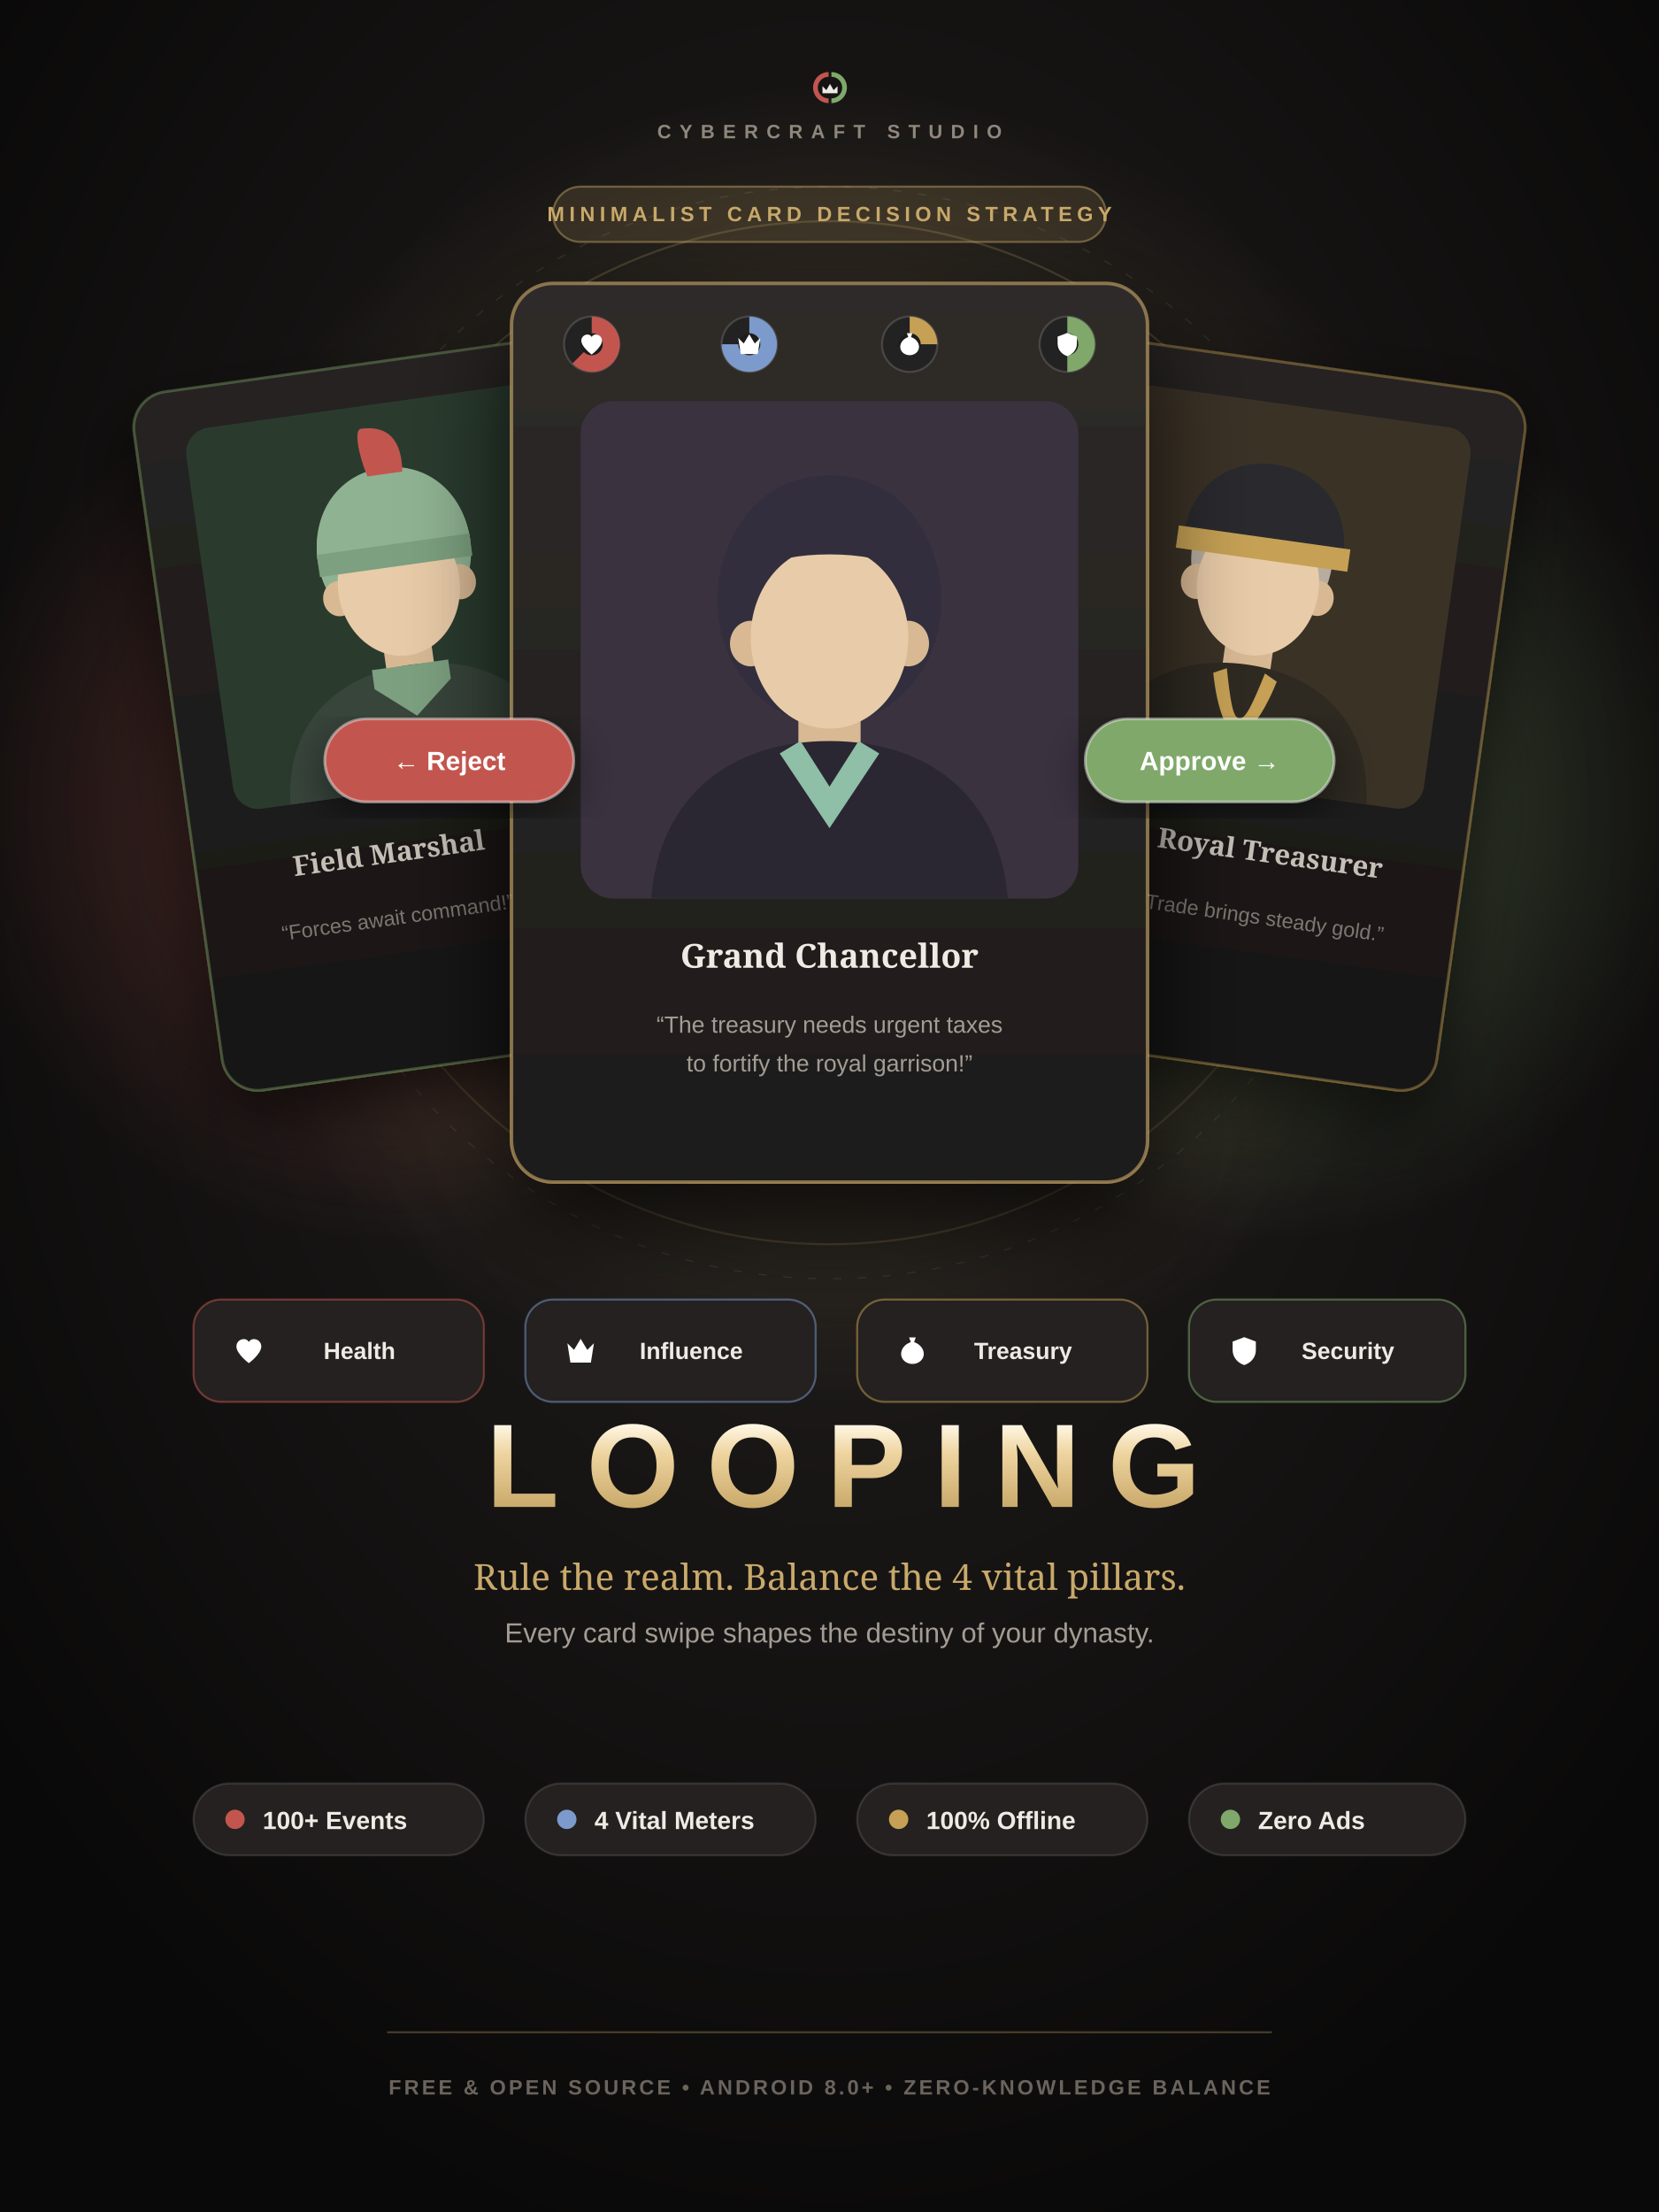
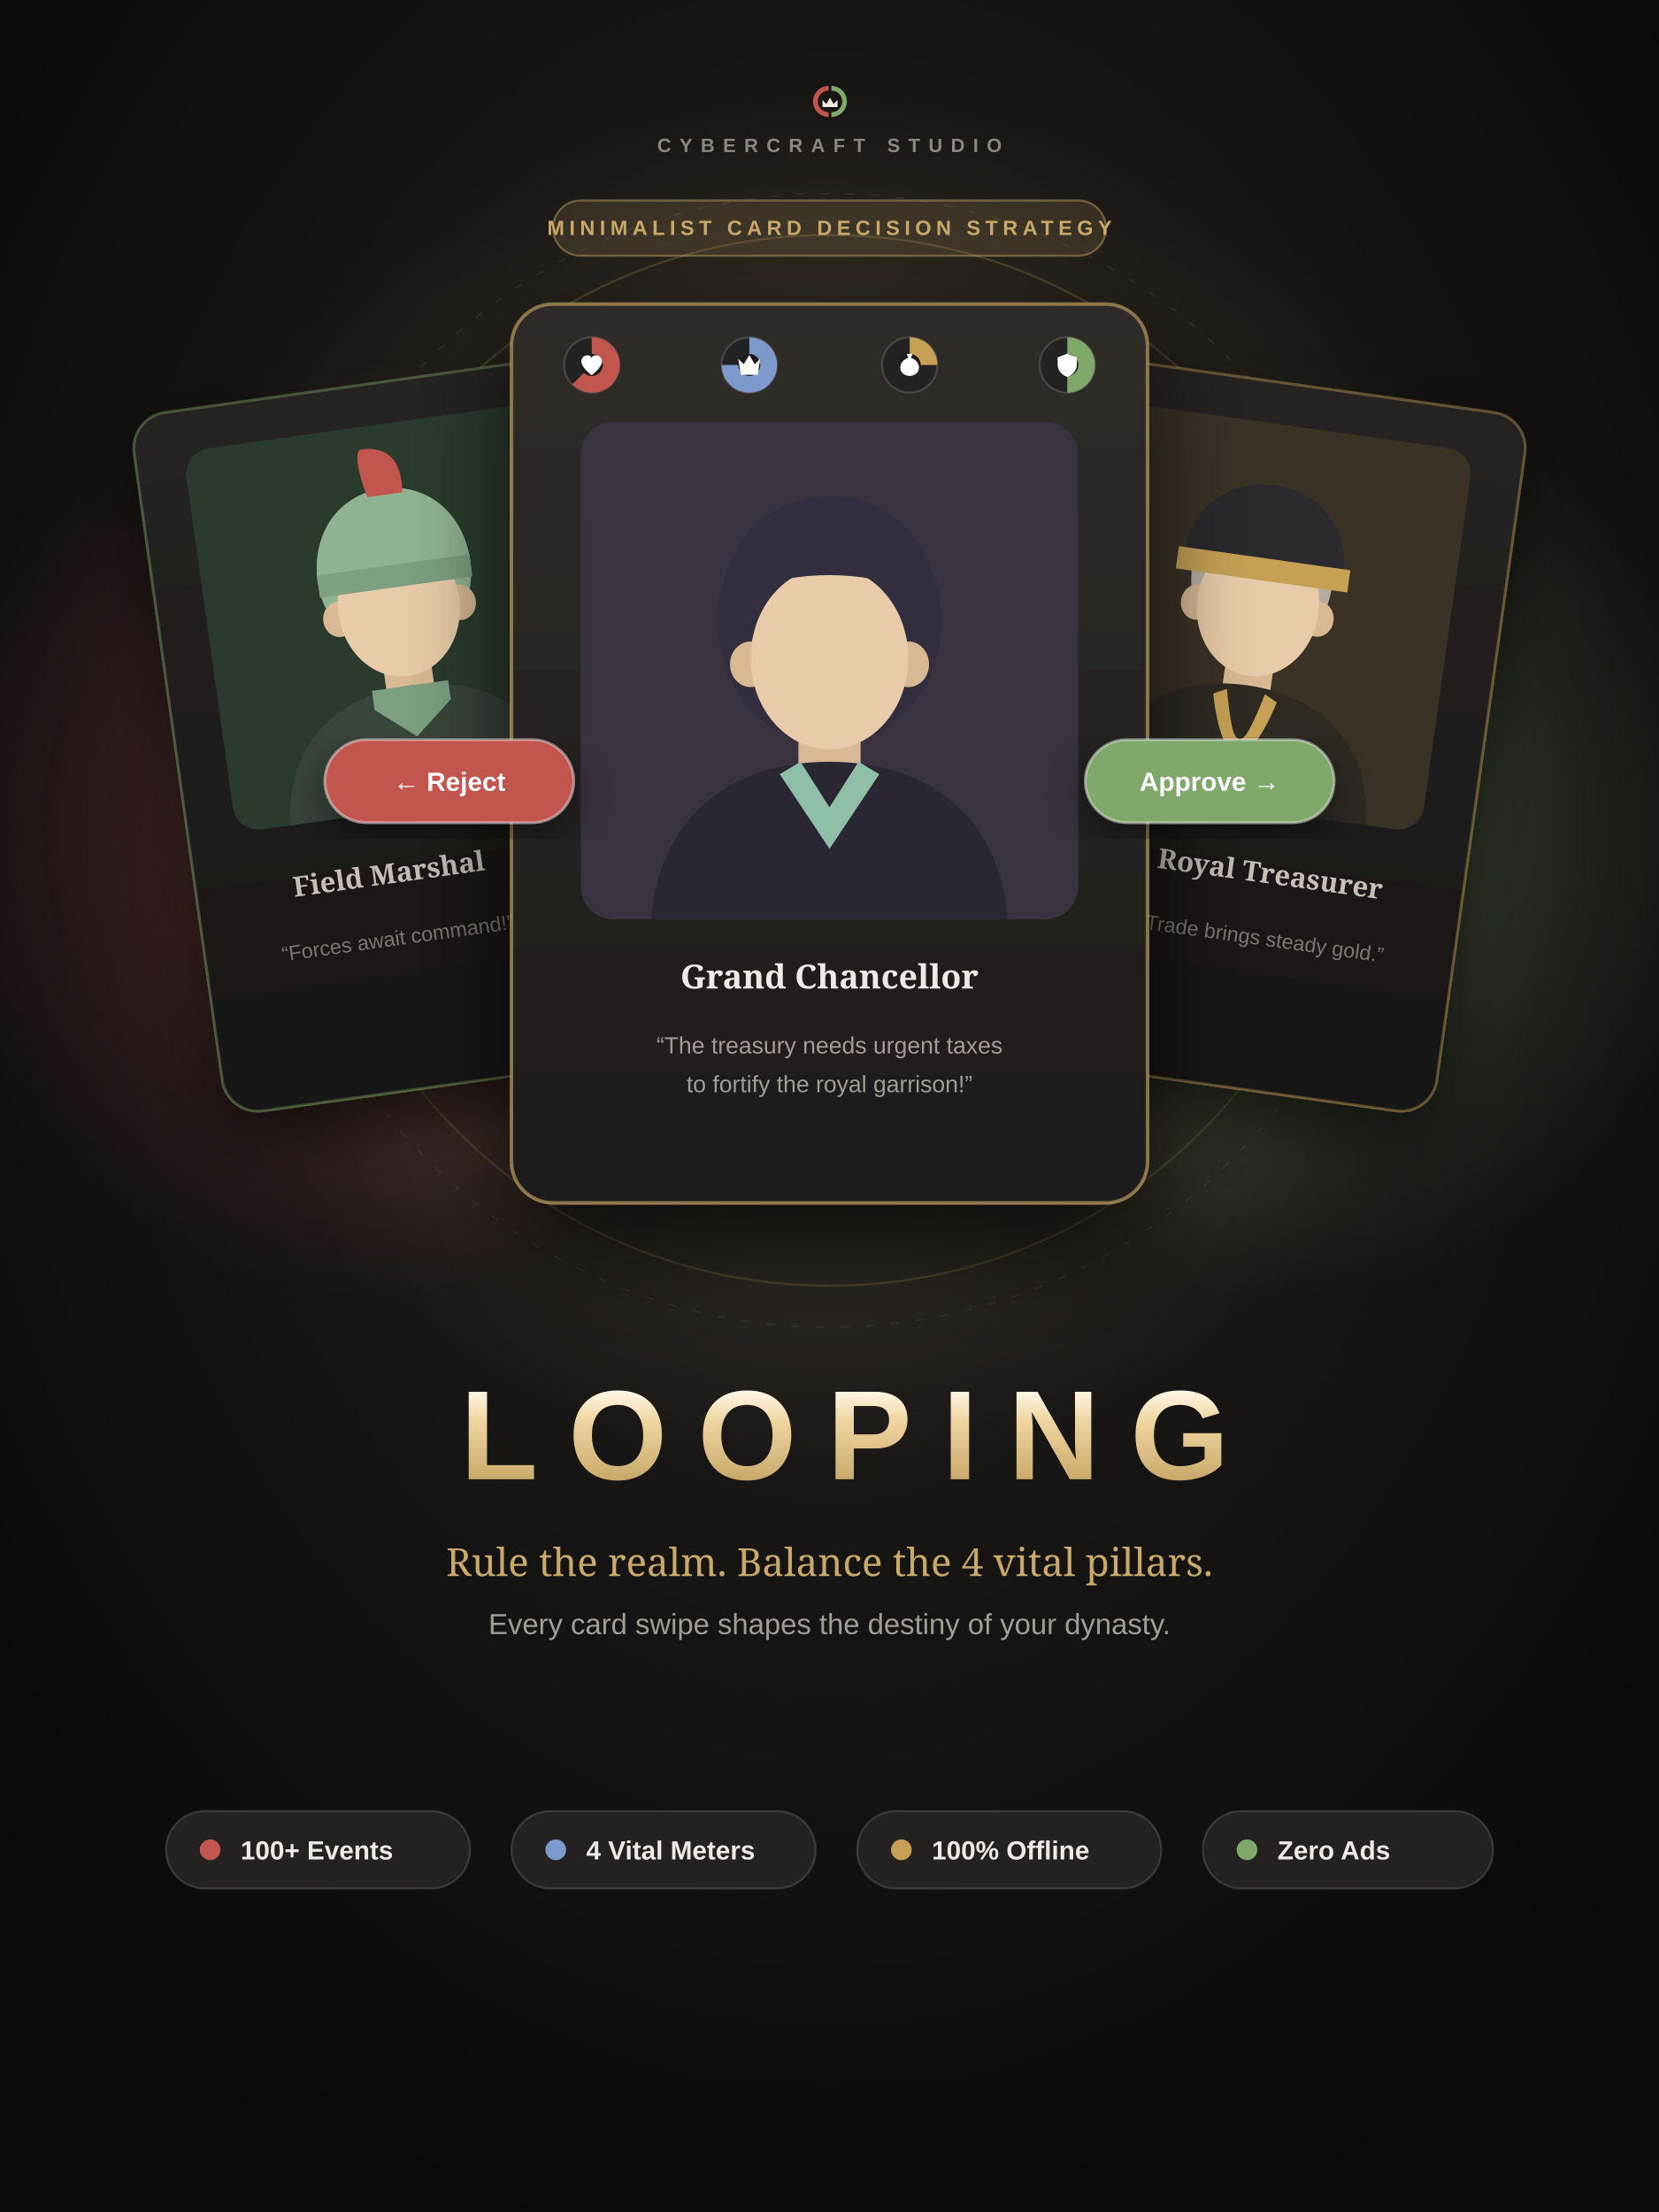
<svg xmlns="http://www.w3.org/2000/svg" viewBox="0 0 1200 1600" width="1200" height="1600">
  <defs>
-     <radialGradient id="bgGlow" cx="50%" cy="38%" r="65%">
+     <radialGradient id="bgGlow" cx="50%" cy="38%" r="68%">
      <stop offset="0%" stop-color="#282422" />
      <stop offset="45%" stop-color="#181615" />
      <stop offset="100%" stop-color="#0A0909" />
    </radialGradient>
    <radialGradient id="goldAmbient" cx="50%" cy="50%" r="50%">
      <stop offset="0%" stop-color="#C9A96A" stop-opacity="0.32" />
      <stop offset="100%" stop-color="#C9A96A" stop-opacity="0" />
    </radialGradient>
    <radialGradient id="redSpot" cx="50%" cy="50%" r="50%">
      <stop offset="0%" stop-color="#C2564F" stop-opacity="0.35" />
      <stop offset="100%" stop-color="#C2564F" stop-opacity="0" />
    </radialGradient>
    <radialGradient id="greenSpot" cx="50%" cy="50%" r="50%">
      <stop offset="0%" stop-color="#7FA86B" stop-opacity="0.35" />
      <stop offset="100%" stop-color="#7FA86B" stop-opacity="0" />
    </radialGradient>
    <linearGradient id="cardGrad" x1="0%" y1="0%" x2="0%" y2="100%">
      <stop offset="0%" stop-color="#2F2B29" />
      <stop offset="100%" stop-color="#1D1B1A" />
    </linearGradient>
    <linearGradient id="sideCardGrad" x1="0%" y1="0%" x2="0%" y2="100%">
      <stop offset="0%" stop-color="#262322" />
      <stop offset="100%" stop-color="#171515" />
    </linearGradient>
    <linearGradient id="goldTitleGrad" x1="0%" y1="0%" x2="0%" y2="100%">
      <stop offset="0%" stop-color="#FFF8E7" />
      <stop offset="35%" stop-color="#EED49F" />
      <stop offset="100%" stop-color="#C9A96A" />
    </linearGradient>
    <filter id="heroShadow" x="-30%" y="-30%" width="160%" height="160%">
      <feDropShadow dx="0" dy="32" stdDeviation="36" flood-color="#000000" flood-opacity="0.75" />
    </filter>
    <filter id="sideShadow" x="-30%" y="-30%" width="160%" height="160%">
      <feDropShadow dx="0" dy="20" stdDeviation="24" flood-color="#000000" flood-opacity="0.6" />
    </filter>
    <filter id="buttonShadow" x="-20%" y="-20%" width="140%" height="140%">
      <feDropShadow dx="0" dy="10" stdDeviation="16" flood-color="#000000" flood-opacity="0.5" />
    </filter>
  </defs>
  <style>
    .studio-text { font-family: 'Helvetica Neue', Arial, sans-serif; font-weight: 700; font-size: 14px; fill: #8F877D; letter-spacing: 6px; text-anchor: middle; }
    .badge-text { font-family: 'Helvetica Neue', Arial, sans-serif; font-weight: 800; font-size: 15px; fill: #C9A96A; letter-spacing: 3.5px; text-anchor: middle; }
-     .hero-title { font-family: 'Helvetica Neue', Arial, sans-serif; font-weight: 900; font-size: 86px; fill: url(#goldTitleGrad); letter-spacing: 20px; text-anchor: middle; }
-     .tagline1 { font-family: 'Georgia', serif; font-size: 26px; fill: #C9A96A; text-anchor: middle; }
-     .tagline2 { font-family: 'Helvetica Neue', Arial, sans-serif; font-size: 20px; fill: #A39C93; text-anchor: middle; }
+     .hero-title { font-family: 'Helvetica Neue', Arial, sans-serif; font-weight: 900; font-size: 92px; fill: url(#goldTitleGrad); letter-spacing: 22px; text-anchor: middle; }
+     .tagline1 { font-family: 'Georgia', serif; font-size: 28px; fill: #C9A96A; text-anchor: middle; }
+     .tagline2 { font-family: 'Helvetica Neue', Arial, sans-serif; font-size: 21px; fill: #A39C93; text-anchor: middle; }
    .card-h { font-family: 'Georgia', serif; font-weight: bold; font-size: 24px; fill: #EFEBE4; text-anchor: middle; }
    .card-q { font-family: 'Helvetica Neue', Arial, sans-serif; font-size: 17px; fill: #A39C93; text-anchor: middle; }
    .side-card-h { font-family: 'Georgia', serif; font-weight: bold; font-size: 20px; fill: #C5BFB6; text-anchor: middle; }
    .side-card-q { font-family: 'Helvetica Neue', Arial, sans-serif; font-size: 15px; fill: #7E776F; text-anchor: middle; }
    .swipe-text { font-family: 'Helvetica Neue', Arial, sans-serif; font-weight: 800; font-size: 19px; fill: #FFFFFF; text-anchor: middle; }
-     .hud-label { font-family: 'Helvetica Neue', Arial, sans-serif; font-weight: 700; font-size: 17px; fill: #EFEBE4; text-anchor: middle; }
-     .pill-label { font-family: 'Helvetica Neue', Arial, sans-serif; font-weight: 700; font-size: 18px; fill: #EFEBE4; }
-     .footer-text { font-family: 'Helvetica Neue', Arial, sans-serif; font-weight: 600; font-size: 15px; fill: #6B645D; letter-spacing: 2px; text-anchor: middle; }
+     .pill-label { font-family: 'Helvetica Neue', Arial, sans-serif; font-weight: 700; font-size: 19px; fill: #EFEBE4; }
  </style>
  <rect width="1200" height="1600" fill="url(#bgGlow)" />
-   <circle cx="600" cy="540" r="480" fill="url(#goldAmbient)" />
-   <circle cx="280" cy="580" r="320" fill="url(#redSpot)" />
-   <circle cx="920" cy="580" r="320" fill="url(#greenSpot)" />
-   <circle cx="600" cy="530" r="370" fill="none" stroke="#C9A96A" stroke-width="1.5" stroke-opacity="0.22" />
-   <circle cx="600" cy="530" r="395" fill="none" stroke="#FFFFFF" stroke-width="1" stroke-opacity="0.08" stroke-dasharray="6,12" />
-   <g transform="translate(600, 45)">
+   <circle cx="600" cy="560" r="500" fill="url(#goldAmbient)" />
+   <circle cx="280" cy="600" r="340" fill="url(#redSpot)" />
+   <circle cx="920" cy="600" r="340" fill="url(#greenSpot)" />
+   <circle cx="600" cy="550" r="380" fill="none" stroke="#C9A96A" stroke-width="1.5" stroke-opacity="0.22" />
+   <circle cx="600" cy="550" r="410" fill="none" stroke="#FFFFFF" stroke-width="1" stroke-opacity="0.08" stroke-dasharray="6,12" />
+   <g transform="translate(600, 55)">
    <g transform="translate(-18, 0) scale(0.34)">
      <path fill="#C2564F" d="M51.0,21.0 A33.0,33.0 0 0,0 51.0,87.0 L51.0,77.0 A23.0,23.0 0 0,1 51.0,31.0 Z" />
      <path fill="#7FA86B" d="M57.0,21.0 A33.0,33.0 0 0,1 57.0,87.0 L57.0,77.0 A23.0,23.0 0 0,0 57.0,31.0 Z" />
      <path fill="#EFEBE4" d="M38.0,66.0 L38.0,51.0 L46.3,59.4 L54.0,46.2 L61.7,59.4 L70.0,51.0 L70.0,66.0 Z" />
    </g>
    <text x="0" y="55" class="studio-text">CYBERCRAFT STUDIO</text>
  </g>
-   <g transform="translate(600, 135)">
+   <g transform="translate(600, 145)">
    <rect x="-200" y="0" width="400" height="40" rx="20" fill="#C9A96A" fill-opacity="0.15" stroke="#C9A96A" stroke-width="1.5" stroke-opacity="0.45" />
    <text x="0" y="25" class="badge-text">MINIMALIST CARD DECISION STRATEGY</text>
  </g>
-   <g transform="translate(130, 260) rotate(-8, 175, 275)" filter="url(#sideShadow)">
+   <g transform="translate(130, 275) rotate(-8, 175, 275)" filter="url(#sideShadow)">
    <rect width="350" height="510" rx="26" fill="url(#sideCardGrad)" stroke="#7FA86B" stroke-width="2" stroke-opacity="0.4" />
    <g transform="translate(35, 30) scale(1.16)">
      <clipPath id="genClip">
        <rect width="240" height="240" rx="16" />
      </clipPath>
      <g clip-path="url(#genClip)">
        <path fill="#2B3A2E" d="M0,0 H240 V240 H0 Z" />
        <path fill="#8FB392" d="M120,40 A48,52 0 1,0 120.01,40 Z" />
        <path fill="#D8B994" d="M82,106 A10,11 0 1,0 82.01,106 Z" />
        <path fill="#D8B994" d="M158,106 A10,11 0 1,0 158.01,106 Z" />
        <path fill="#D8B994" d="M105,146 H135 V184 H105 Z" />
        <path fill="#E8CBA8" d="M120,70 A38,44 0 1,0 120.01,70 Z" />
        <path fill="#8FB392" d="M120,40 C148,40 168,62 168,92 H72 C72,62 92,40 120,40 Z" />
        <path fill="#39443A" d="M34,240 C38,190 73,164 120,164 C167,164 202,190 206,240 Z" />
        <path fill="#7CA080" d="M72,88 H168 V102 H72 Z" />
        <path fill="#C2564F" d="M110,14 C130,14 134,28 132,44 H110 C106,28 106,14 110,14 Z" />
        <path fill="#7CA080" d="M96,176 L120,196 L144,176 L144,164 H96 Z" />
      </g>
    </g>
    <text x="140" y="360" class="side-card-h">Field Marshal</text>
    <text x="140" y="405" class="side-card-q">“Forces await command!”</text>
  </g>
-   <g transform="translate(720, 260) rotate(8, 175, 275)" filter="url(#sideShadow)">
+   <g transform="translate(720, 275) rotate(8, 175, 275)" filter="url(#sideShadow)">
    <rect width="350" height="510" rx="26" fill="url(#sideCardGrad)" stroke="#C6A155" stroke-width="2" stroke-opacity="0.4" />
    <g transform="translate(35, 30) scale(1.16)">
      <clipPath id="treClip">
        <rect width="240" height="240" rx="16" />
      </clipPath>
      <g clip-path="url(#treClip)">
        <path fill="#3A3327" d="M0,0 H240 V240 H0 Z" />
        <path fill="#B6ADA0" d="M120,46 A44,50 0 1,0 120.01,46 Z" />
        <path fill="#D8B994" d="M82,106 A10,11 0 1,0 82.01,106 Z" />
        <path fill="#D8B994" d="M158,106 A10,11 0 1,0 158.01,106 Z" />
        <path fill="#D8B994" d="M105,146 H135 V184 H105 Z" />
        <path fill="#E8CBA8" d="M120,70 A38,44 0 1,0 120.01,70 Z" />
        <path fill="#2E2A23" d="M34,240 C38,190 73,164 120,164 C167,164 202,190 206,240 Z" />
        <path fill="#2B2A2E" d="M70,88 C70,58 92,38 120,38 C148,38 170,58 170,88 Z" />
        <path fill="#C6A155" d="M66,84 H174 V98 H66 Z" />
        <path fill="#C6A155" d="M100,172 C106,196 114,208 120,208 C126,208 134,196 140,172 L132,168 C127,188 124,198 120,198 C116,198 113,188 108,168 Z" />
        <path fill="#C6A155" d="M120,206 A12,12 0 1,0 120.01,206 Z" />
      </g>
    </g>
    <text x="210" y="360" class="side-card-h">Royal Treasurer</text>
    <text x="210" y="405" class="side-card-q">“Trade brings steady gold.”</text>
  </g>
-   <g transform="translate(370, 205)" filter="url(#heroShadow)">
+   <g transform="translate(370, 220)" filter="url(#heroShadow)">
    <rect width="460" height="650" rx="30" fill="url(#cardGrad)" stroke="#C9A96A" stroke-width="2.5" stroke-opacity="0.6" />
    <g transform="translate(58, 44)">
      <circle cx="0" cy="0" r="20" fill="#232120" stroke="#FFFFFF" stroke-opacity="0.15" stroke-width="1.5" />
      <path d="M0,-20 A20,20 0 1,1 -14,14 L0,0 Z" fill="#C2564F" />
      <circle cx="0" cy="0" r="8" fill="#1D1B1A" />
      <g transform="translate(-10, -10) scale(0.83)">
        <path fill="#FFFFFF" d="M12,21 C12,21 3,14.4 3,8.9 C3,5.9 5.4,3.6 8.4,3.6 C10.1,3.6 11.4,4.5 12,5.7 C12.6,4.5 13.9,3.6 15.6,3.6 C18.6,3.6 21,5.9 21,8.9 C21,14.4 12,21 12,21 Z" />
      </g>
    </g>
    <g transform="translate(172, 44)">
      <circle cx="0" cy="0" r="20" fill="#232120" stroke="#FFFFFF" stroke-opacity="0.15" stroke-width="1.5" />
      <path d="M0,-20 A20,20 0 1,1 -20,0 L0,0 Z" fill="#7C9ACC" />
      <circle cx="0" cy="0" r="8" fill="#1D1B1A" />
      <g transform="translate(-10, -10) scale(0.83)">
        <path fill="#FFFFFF" d="M2.4,6.6 L7.2,11.4 L12,3.4 L16.8,11.4 L21.6,6.6 L19.4,20.6 H4.6 Z" />
      </g>
    </g>
    <g transform="translate(288, 44)">
      <circle cx="0" cy="0" r="20" fill="#232120" stroke="#FFFFFF" stroke-opacity="0.15" stroke-width="1.5" />
      <path d="M0,-20 A20,20 0 0,1 20,0 L0,0 Z" fill="#C6A155" />
      <circle cx="0" cy="0" r="8" fill="#1D1B1A" />
      <g transform="translate(-10, -10) scale(0.83)">
        <path fill="#FFFFFF" d="M9.6,2.4 H14.4 L13.2,5.8 C17.4,7.2 20.2,10.6 20.2,14.4 C20.2,18.4 16.5,21.6 12,21.6 C7.5,21.6 3.8,18.4 3.8,14.4 C3.8,10.6 6.6,7.2 10.8,5.8 Z" />
      </g>
    </g>
    <g transform="translate(402, 44)">
      <circle cx="0" cy="0" r="20" fill="#232120" stroke="#FFFFFF" stroke-opacity="0.15" stroke-width="1.5" />
      <path d="M0,-20 A20,20 0 1,1 0,20 L0,0 Z" fill="#7FA86B" />
      <circle cx="0" cy="0" r="8" fill="#1D1B1A" />
      <g transform="translate(-10, -10) scale(0.83)">
        <path fill="#FFFFFF" d="M12,2.2 L20.4,5.4 V11.6 C20.4,16.7 16.9,20.8 12,22.4 C7.1,20.8 3.6,16.7 3.6,11.6 V5.4 Z" />
      </g>
    </g>
    <g transform="translate(50, 85) scale(1.5)">
      <clipPath id="advClip">
        <rect width="240" height="240" rx="16" />
      </clipPath>
      <g clip-path="url(#advClip)">
        <path fill="#3A3040" d="M0,0 H240 V240 H0 Z" />
        <path fill="#302E3C" d="M120,36 A54,60 0 1,0 120.01,36 Z" />
        <path fill="#D8B994" d="M82,106 A10,11 0 1,0 82.01,106 Z" />
        <path fill="#D8B994" d="M158,106 A10,11 0 1,0 158.01,106 Z" />
        <path fill="#D8B994" d="M105,146 H135 V184 H105 Z" />
        <path fill="#E8CBA8" d="M120,70 A38,44 0 1,0 120.01,70 Z" />
        <path fill="#302E3C" d="M120,36 C154,36 174,64 174,100 C168,84 150,74 120,74 C90,74 72,84 66,100 C66,64 86,36 120,36 Z" />
        <path fill="#2A2833" d="M34,240 C38,190 73,164 120,164 C167,164 202,190 206,240 Z" />
        <path fill="#8FBFA6" d="M96,170 L120,206 L144,170 L134,164 L120,186 L106,164 Z" />
      </g>
    </g>
    <text x="230" y="495" class="card-h">Grand Chancellor</text>
    <text x="230" y="542" class="card-q">“The treasury needs urgent taxes</text>
    <text x="230" y="570" class="card-q">to fortify the royal garrison!”</text>
  </g>
-   <g transform="translate(235, 520)" filter="url(#buttonShadow)">
+   <g transform="translate(235, 535)" filter="url(#buttonShadow)">
    <rect width="180" height="60" rx="30" fill="#C2564F" stroke="#FFFFFF" stroke-opacity="0.4" stroke-width="2" />
    <text x="90" y="37" class="swipe-text">← Reject</text>
  </g>
-   <g transform="translate(785, 520)" filter="url(#buttonShadow)">
+   <g transform="translate(785, 535)" filter="url(#buttonShadow)">
    <rect width="180" height="60" rx="30" fill="#7FA86B" stroke="#FFFFFF" stroke-opacity="0.4" stroke-width="2" />
    <text x="90" y="37" class="swipe-text">Approve →</text>
  </g>
-   <g transform="translate(600, 940)">
-     <g transform="translate(-460, 0)">
+   <g transform="translate(600, 1070)">
+     <text x="11" y="0" class="hero-title">LOOPING</text>
+     <text x="0" y="70" class="tagline1">Rule the realm. Balance the 4 vital pillars.</text>
+     <text x="0" y="112" class="tagline2">Every card swipe shapes the destiny of your dynasty.</text>
+   </g>
+   <g transform="translate(600, 1310)">
+     <g transform="translate(-480, 0)">
      <g transform="translate(0, 0)">
-         <rect width="210" height="74" rx="20" fill="#242120" stroke="#C2564F" stroke-width="1.5" stroke-opacity="0.5" />
-         <g transform="translate(28, 25) scale(1.0)">
-           <path fill="#FFFFFF" d="M12,21 C12,21 3,14.4 3,8.9 C3,5.9 5.4,3.6 8.4,3.6 C10.1,3.6 11.4,4.5 12,5.7 C12.6,4.5 13.9,3.6 15.6,3.6 C18.6,3.6 21,5.9 21,8.9 C21,14.4 12,21 12,21 Z" />
-         </g>
-         <text x="120" y="43" class="hud-label">Health</text>
-       </g>
-       <g transform="translate(240, 0)">
-         <rect width="210" height="74" rx="20" fill="#242120" stroke="#7C9ACC" stroke-width="1.5" stroke-opacity="0.5" />
-         <g transform="translate(28, 25) scale(1.0)">
-           <path fill="#FFFFFF" d="M2.4,6.6 L7.2,11.4 L12,3.4 L16.8,11.4 L21.6,6.6 L19.4,20.6 H4.6 Z" />
-         </g>
-         <text x="120" y="43" class="hud-label">Influence</text>
-       </g>
-       <g transform="translate(480, 0)">
-         <rect width="210" height="74" rx="20" fill="#242120" stroke="#C6A155" stroke-width="1.5" stroke-opacity="0.5" />
-         <g transform="translate(28, 25) scale(1.0)">
-           <path fill="#FFFFFF" d="M9.6,2.4 H14.4 L13.2,5.8 C17.4,7.2 20.2,10.6 20.2,14.4 C20.2,18.4 16.5,21.6 12,21.6 C7.5,21.6 3.8,18.4 3.8,14.4 C3.8,10.6 6.6,7.2 10.8,5.8 Z" />
-         </g>
-         <text x="120" y="43" class="hud-label">Treasury</text>
-       </g>
-       <g transform="translate(720, 0)">
-         <rect width="200" height="74" rx="20" fill="#242120" stroke="#7FA86B" stroke-width="1.5" stroke-opacity="0.5" />
-         <g transform="translate(28, 25) scale(1.0)">
-           <path fill="#FFFFFF" d="M12,2.2 L20.4,5.4 V11.6 C20.4,16.7 16.9,20.8 12,22.4 C7.1,20.8 3.6,16.7 3.6,11.6 V5.4 Z" />
-         </g>
-         <text x="115" y="43" class="hud-label">Security</text>
-       </g>
-     </g>
-   </g>
-   <g transform="translate(600, 1090)">
-     <text x="10" y="0" class="hero-title">LOOPING</text>
-     <text x="0" y="60" class="tagline1">Rule the realm. Balance the 4 vital pillars.</text>
-     <text x="0" y="98" class="tagline2">Every card swipe shapes the destiny of your dynasty.</text>
-   </g>
-   <g transform="translate(600, 1290)">
-     <g transform="translate(-460, 0)">
-       <g transform="translate(0, 0)">
-         <rect width="210" height="52" rx="26" fill="#242120" stroke="#FFFFFF" stroke-opacity="0.12" stroke-width="1.5" />
-         <circle cx="30" cy="26" r="7" fill="#C2564F" />
-         <text x="50" y="33" class="pill-label">100+ Events</text>
-       </g>
-       <g transform="translate(240, 0)">
-         <rect width="210" height="52" rx="26" fill="#242120" stroke="#FFFFFF" stroke-opacity="0.12" stroke-width="1.5" />
-         <circle cx="30" cy="26" r="7" fill="#7C9ACC" />
-         <text x="50" y="33" class="pill-label">4 Vital Meters</text>
-       </g>
-       <g transform="translate(480, 0)">
-         <rect width="210" height="52" rx="26" fill="#242120" stroke="#FFFFFF" stroke-opacity="0.12" stroke-width="1.5" />
-         <circle cx="30" cy="26" r="7" fill="#C6A155" />
-         <text x="50" y="33" class="pill-label">100% Offline</text>
-       </g>
-       <g transform="translate(720, 0)">
-         <rect width="200" height="52" rx="26" fill="#242120" stroke="#FFFFFF" stroke-opacity="0.12" stroke-width="1.5" />
-         <circle cx="30" cy="26" r="7" fill="#7FA86B" />
-         <text x="50" y="33" class="pill-label">Zero Ads</text>
-       </g>
-     </g>
-   </g>
-   <g transform="translate(600, 1470)">
-     <line x1="-320" y1="0" x2="320" y2="0" stroke="#C9A96A" stroke-opacity="0.3" stroke-width="1.5" />
-     <text x="0" y="45" class="footer-text">
-       FREE &amp; OPEN SOURCE • ANDROID 8.0+ • ZERO-KNOWLEDGE BALANCE
-     </text>
+         <rect width="220" height="56" rx="28" fill="#242120" stroke="#FFFFFF" stroke-opacity="0.14" stroke-width="1.5" />
+         <circle cx="32" cy="28" r="7.5" fill="#C2564F" />
+         <text x="54" y="35" class="pill-label">100+ Events</text>
+       </g>
+       <g transform="translate(250, 0)">
+         <rect width="220" height="56" rx="28" fill="#242120" stroke="#FFFFFF" stroke-opacity="0.14" stroke-width="1.5" />
+         <circle cx="32" cy="28" r="7.5" fill="#7C9ACC" />
+         <text x="54" y="35" class="pill-label">4 Vital Meters</text>
+       </g>
+       <g transform="translate(500, 0)">
+         <rect width="220" height="56" rx="28" fill="#242120" stroke="#FFFFFF" stroke-opacity="0.14" stroke-width="1.5" />
+         <circle cx="32" cy="28" r="7.5" fill="#C6A155" />
+         <text x="54" y="35" class="pill-label">100% Offline</text>
+       </g>
+       <g transform="translate(750, 0)">
+         <rect width="210" height="56" rx="28" fill="#242120" stroke="#FFFFFF" stroke-opacity="0.14" stroke-width="1.5" />
+         <circle cx="32" cy="28" r="7.5" fill="#7FA86B" />
+         <text x="54" y="35" class="pill-label">Zero Ads</text>
+       </g>
+     </g>
  </g>
</svg>
